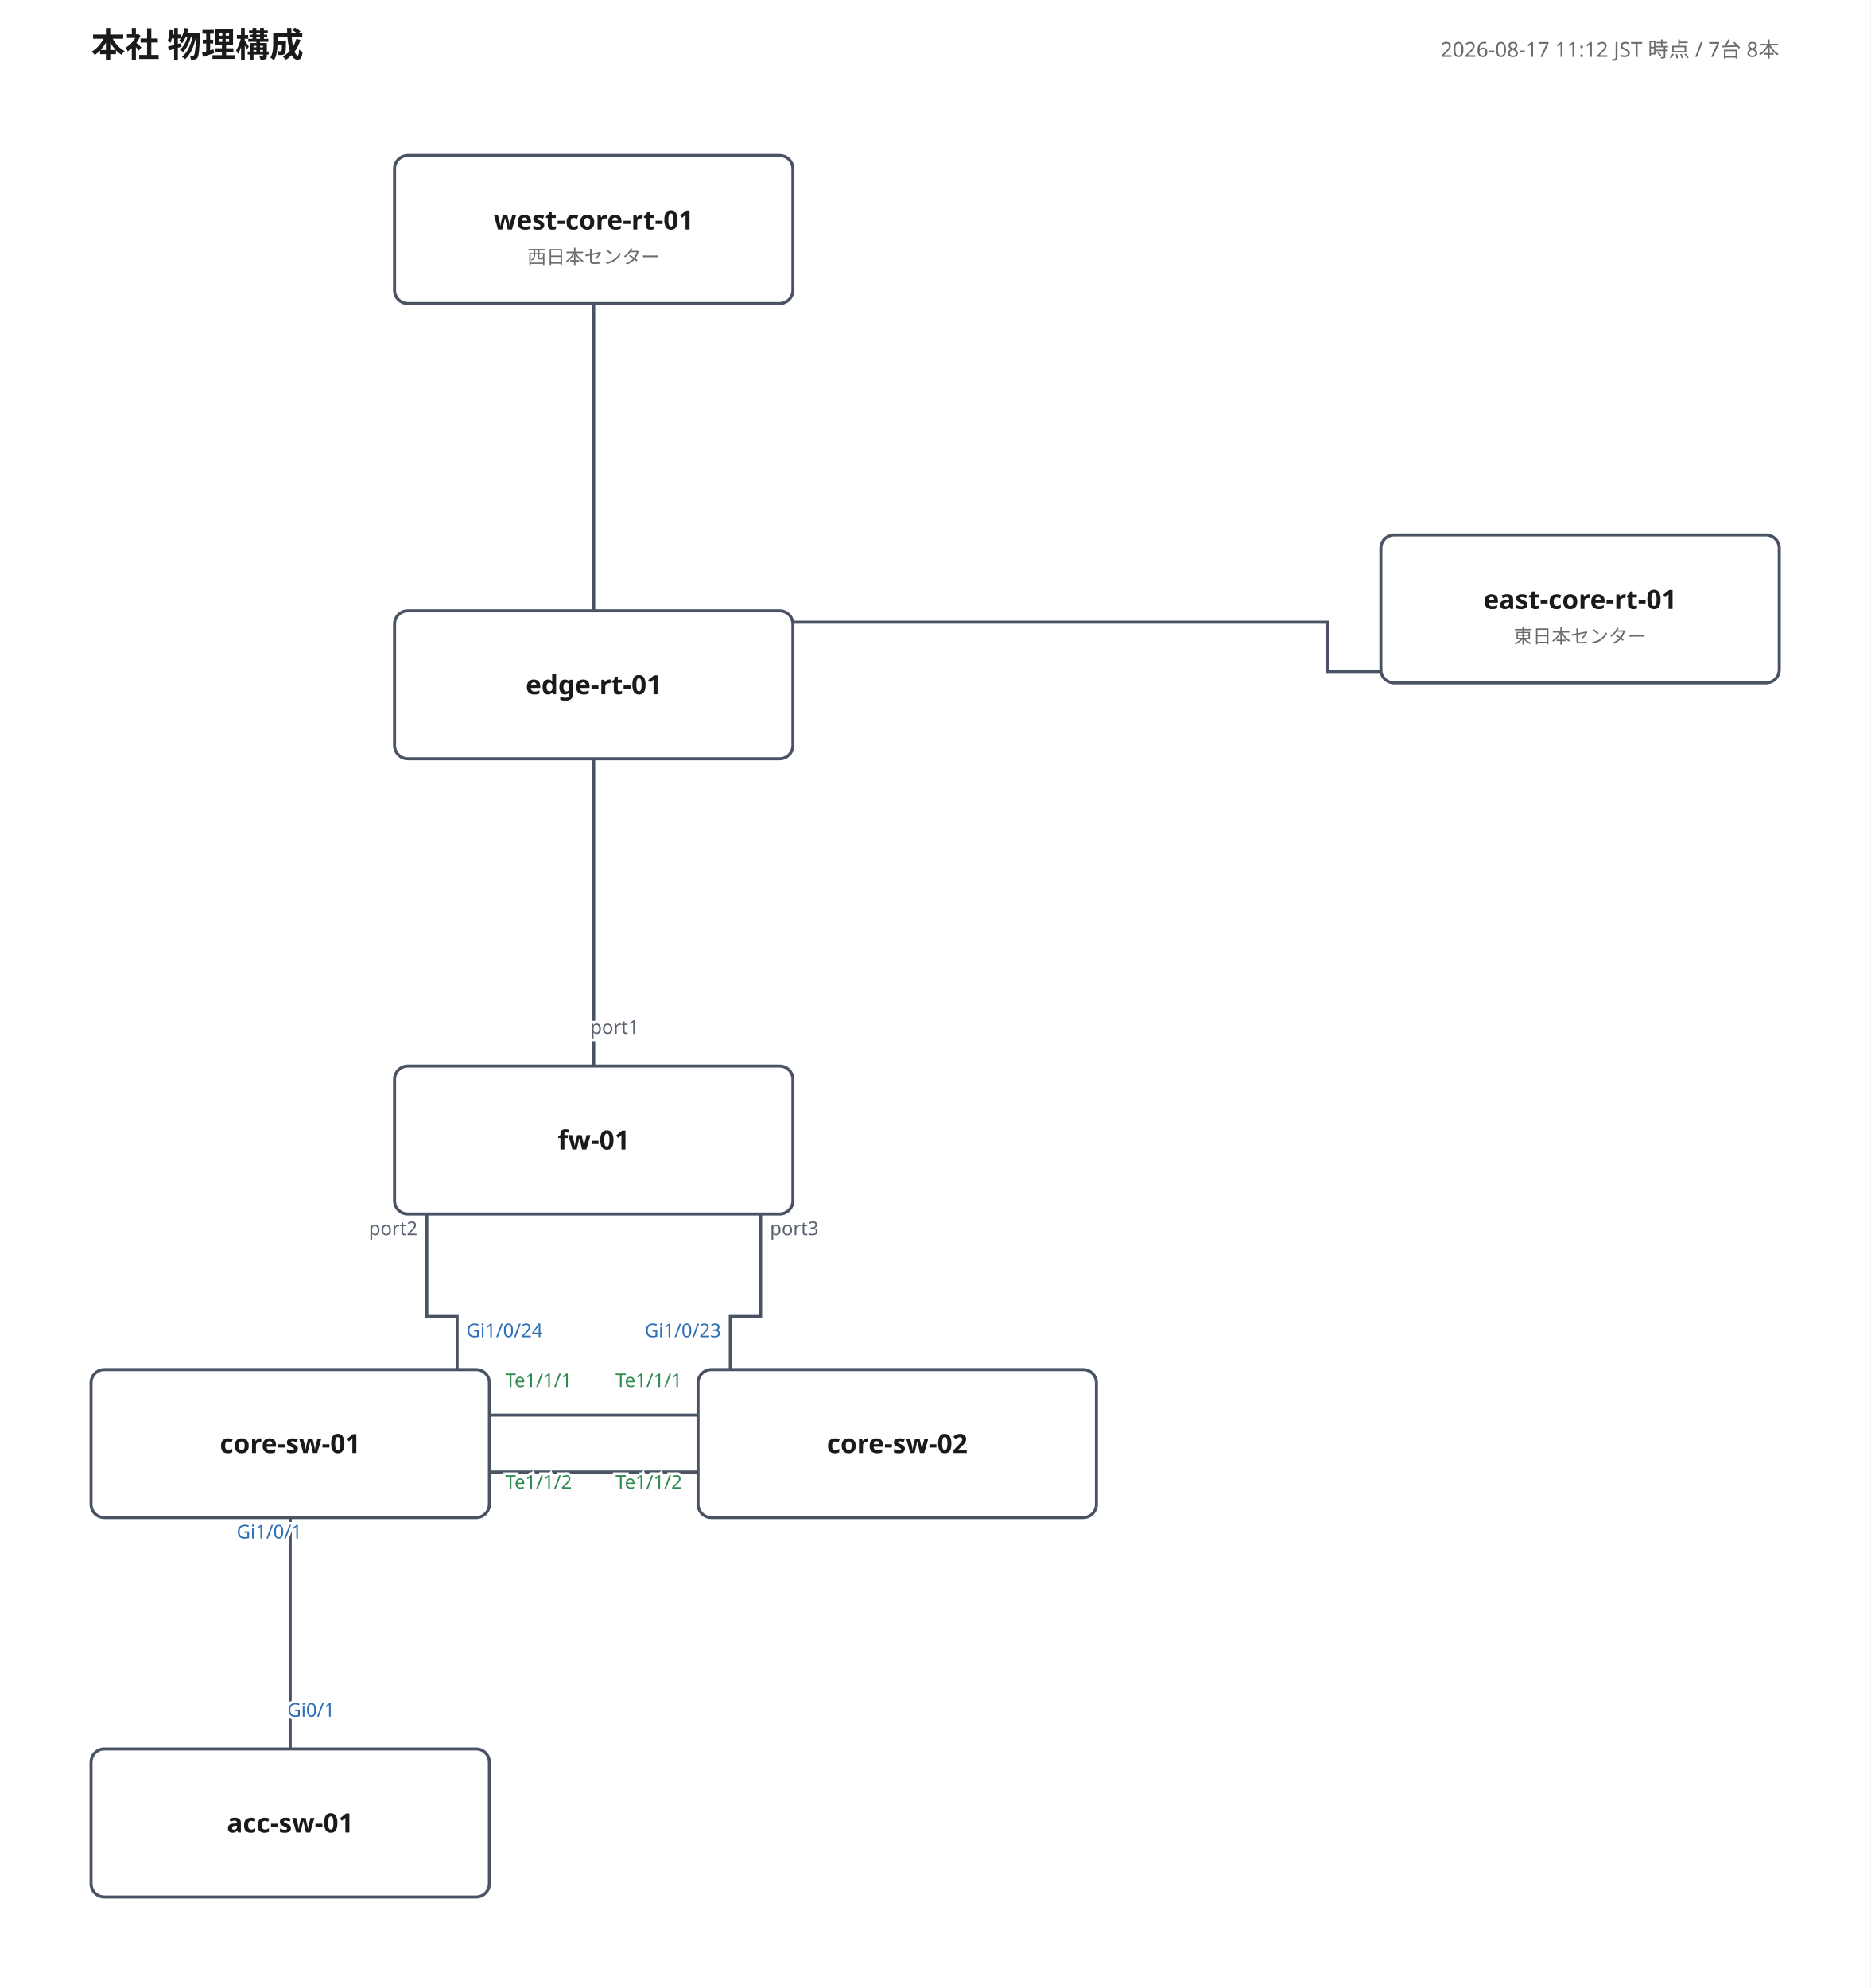
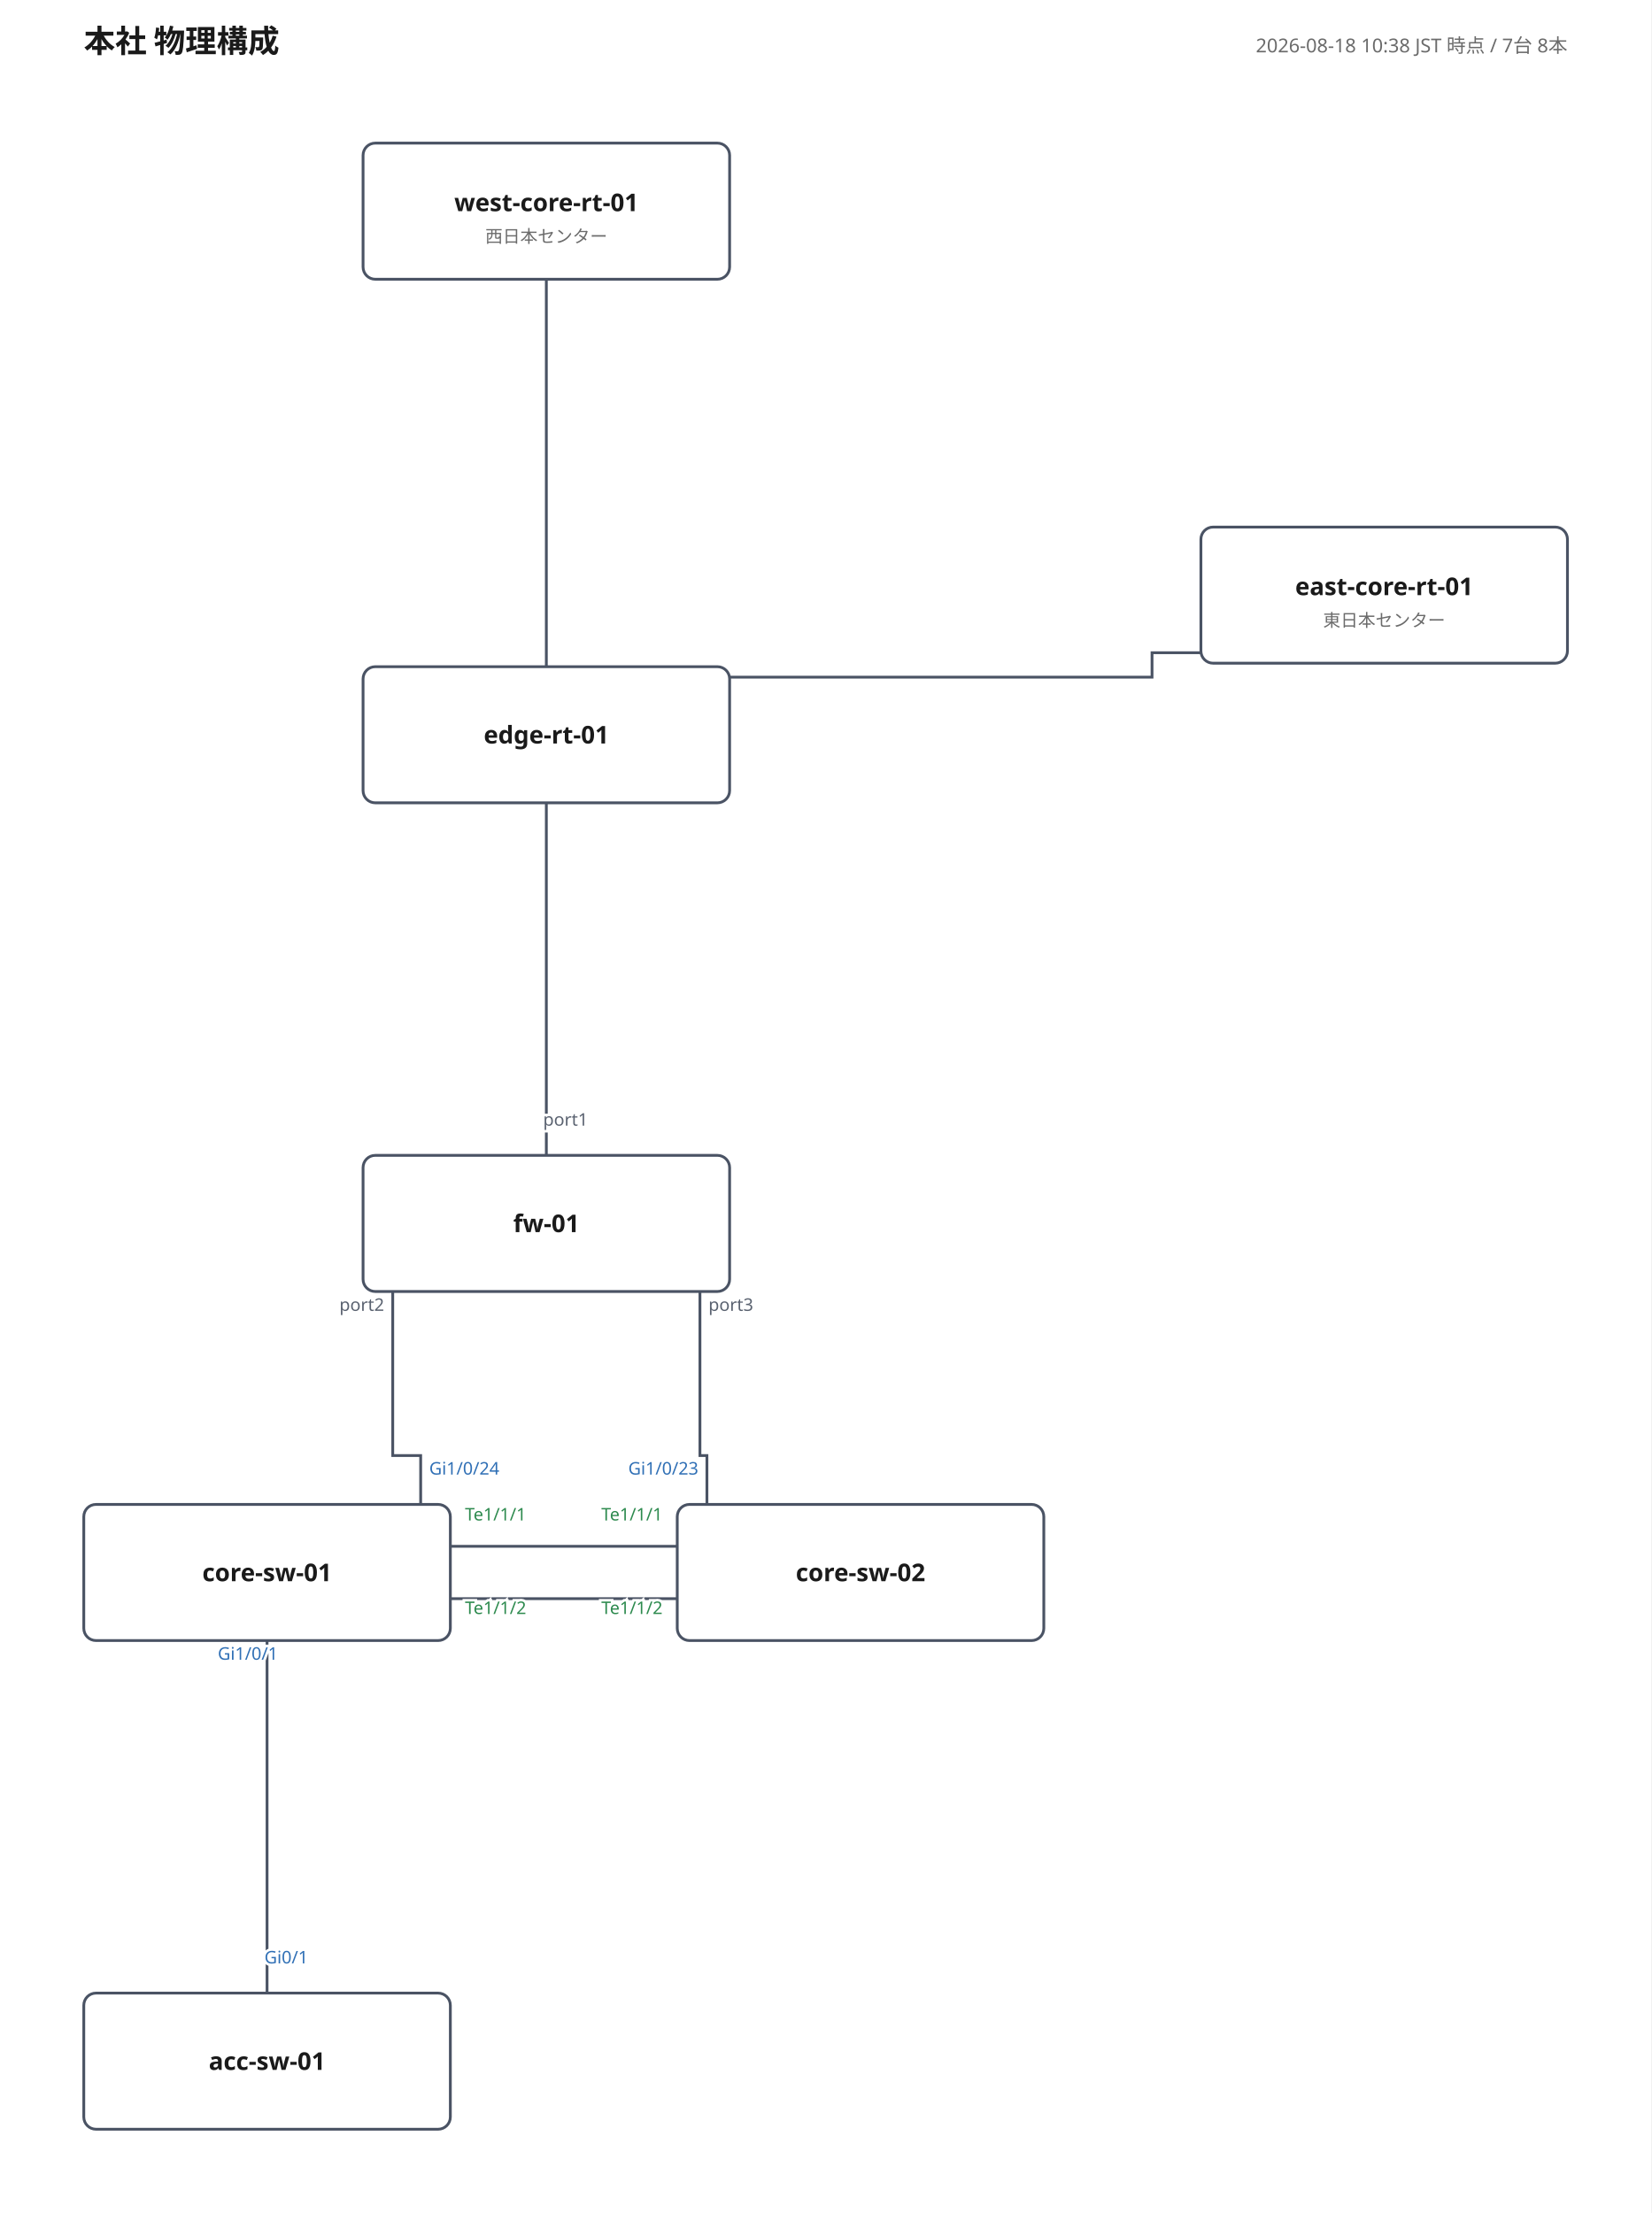
- <svg xmlns="http://www.w3.org/2000/svg" width="986" height="1048" viewBox="0 0 986 1048" font-family="'Yu Gothic', 'Hiragino Kaku Gothic ProN', Meiryo, 'Noto Sans JP', sans-serif">
+ <svg xmlns="http://www.w3.org/2000/svg" width="946" height="1268" viewBox="0 0 946 1268" font-family="'Yu Gothic', 'Hiragino Kaku Gothic ProN', Meiryo, 'Noto Sans JP', sans-serif">
  <rect width="100%" height="100%" fill="#ffffff" />
  <text x="48" y="30" font-size="18" font-weight="700" fill="#1a1a1a">本社 物理構成</text>
-   <text x="938" y="30" font-size="11" fill="#6b6b6b" text-anchor="end">2026-08-17 11:12 JST 時点 / 7台 8本</text>
-   <polyline points="313,400 313,562" fill="none" stroke="#4a5364" stroke-width="1.6" />
-   <text class="port-label" x="302.0" y="411.0" font-size="10" fill="#2f6fb5" text-anchor="middle" paint-order="stroke" stroke="#ffffff" stroke-width="3" />
-   <text class="port-label" x="324.0" y="545.0" font-size="10" fill="#5a6270" text-anchor="middle" paint-order="stroke" stroke="#ffffff" stroke-width="3">port1</text>
-   <polyline points="225,640 225,694 241,694 241,722" fill="none" stroke="#4a5364" stroke-width="1.6" />
-   <text class="port-label" x="220.1" y="651.1" font-size="10" fill="#5a6270" text-anchor="end" paint-order="stroke" stroke="#ffffff" stroke-width="3">port2</text>
-   <text class="port-label" x="245.9" y="704.9" font-size="10" fill="#2f6fb5" text-anchor="start" paint-order="stroke" stroke="#ffffff" stroke-width="3">Gi1/0/24</text>
-   <polyline points="401,640 401,694 385,694 385,722" fill="none" stroke="#4a5364" stroke-width="1.6" />
-   <text class="port-label" x="405.9" y="651.1" font-size="10" fill="#5a6270" text-anchor="start" paint-order="stroke" stroke="#ffffff" stroke-width="3">port3</text>
-   <text class="port-label" x="380.1" y="704.9" font-size="10" fill="#2f6fb5" text-anchor="end" paint-order="stroke" stroke="#ffffff" stroke-width="3">Gi1/0/23</text>
-   <polyline points="258,746 368,746" fill="none" stroke="#4a5364" stroke-width="1.6" />
-   <text class="port-label" x="266.4" y="731.2" font-size="10" fill="#2d8a4e" text-anchor="start" paint-order="stroke" stroke="#ffffff" stroke-width="3">Te1/1/1</text>
-   <text class="port-label" x="359.6" y="731.2" font-size="10" fill="#2d8a4e" text-anchor="end" paint-order="stroke" stroke="#ffffff" stroke-width="3">Te1/1/1</text>
-   <polyline points="258,776 368,776" fill="none" stroke="#4a5364" stroke-width="1.6" />
-   <text class="port-label" x="266.4" y="784.8" font-size="10" fill="#2d8a4e" text-anchor="start" paint-order="stroke" stroke="#ffffff" stroke-width="3">Te1/1/2</text>
-   <text class="port-label" x="359.6" y="784.8" font-size="10" fill="#2d8a4e" text-anchor="end" paint-order="stroke" stroke="#ffffff" stroke-width="3">Te1/1/2</text>
-   <polyline points="153,800 153,922" fill="none" stroke="#4a5364" stroke-width="1.6" />
-   <text class="port-label" x="142.0" y="811.0" font-size="10" fill="#2f6fb5" text-anchor="middle" paint-order="stroke" stroke="#ffffff" stroke-width="3">Gi1/0/1</text>
-   <text class="port-label" x="164.0" y="905.0" font-size="10" fill="#2f6fb5" text-anchor="middle" paint-order="stroke" stroke="#ffffff" stroke-width="3">Gi0/1</text>
-   <polyline points="418,328 700,328 700,354 728,354" fill="none" stroke="#4a5364" stroke-width="1.6" />
-   <text class="port-label" x="430.8" y="332.8" font-size="10" fill="#2f6fb5" text-anchor="start" paint-order="stroke" stroke="#ffffff" stroke-width="3" />
-   <text class="port-label" x="721.7" y="364.2" font-size="10" fill="#2f6fb5" text-anchor="end" paint-order="stroke" stroke="#ffffff" stroke-width="3" />
-   <polyline points="313,322 313,160" fill="none" stroke="#4a5364" stroke-width="1.6" />
-   <text class="port-label" x="324.0" y="305.0" font-size="10" fill="#2f6fb5" text-anchor="middle" paint-order="stroke" stroke="#ffffff" stroke-width="3" />
+   <text x="898" y="30" font-size="11" fill="#6b6b6b" text-anchor="end">2026-08-18 10:38 JST 時点 / 7台 8本</text>
+   <polyline points="313,460 313,662" fill="none" stroke="#4a5364" stroke-width="1.6" />
+   <text class="port-label" x="302.0" y="471.0" font-size="10" fill="#2f6fb5" text-anchor="middle" paint-order="stroke" stroke="#ffffff" stroke-width="3" />
+   <text class="port-label" x="324.0" y="645.0" font-size="10" fill="#5a6270" text-anchor="middle" paint-order="stroke" stroke="#ffffff" stroke-width="3">port1</text>
+   <polyline points="225,740 225,834 241,834 241,862" fill="none" stroke="#4a5364" stroke-width="1.6" />
+   <text class="port-label" x="220.1" y="751.1" font-size="10" fill="#5a6270" text-anchor="end" paint-order="stroke" stroke="#ffffff" stroke-width="3">port2</text>
+   <text class="port-label" x="245.9" y="844.9" font-size="10" fill="#2f6fb5" text-anchor="start" paint-order="stroke" stroke="#ffffff" stroke-width="3">Gi1/0/24</text>
+   <polyline points="401,740 401,834 405,834 405,862" fill="none" stroke="#4a5364" stroke-width="1.6" />
+   <text class="port-label" x="405.9" y="751.1" font-size="10" fill="#5a6270" text-anchor="start" paint-order="stroke" stroke="#ffffff" stroke-width="3">port3</text>
+   <text class="port-label" x="400.1" y="844.9" font-size="10" fill="#2f6fb5" text-anchor="end" paint-order="stroke" stroke="#ffffff" stroke-width="3">Gi1/0/23</text>
+   <polyline points="258,886 388,886" fill="none" stroke="#4a5364" stroke-width="1.6" />
+   <text class="port-label" x="266.4" y="871.2" font-size="10" fill="#2d8a4e" text-anchor="start" paint-order="stroke" stroke="#ffffff" stroke-width="3">Te1/1/1</text>
+   <text class="port-label" x="379.6" y="871.2" font-size="10" fill="#2d8a4e" text-anchor="end" paint-order="stroke" stroke="#ffffff" stroke-width="3">Te1/1/1</text>
+   <polyline points="258,916 388,916" fill="none" stroke="#4a5364" stroke-width="1.6" />
+   <text class="port-label" x="266.4" y="924.8" font-size="10" fill="#2d8a4e" text-anchor="start" paint-order="stroke" stroke="#ffffff" stroke-width="3">Te1/1/2</text>
+   <text class="port-label" x="379.6" y="924.8" font-size="10" fill="#2d8a4e" text-anchor="end" paint-order="stroke" stroke="#ffffff" stroke-width="3">Te1/1/2</text>
+   <polyline points="153,940 153,1142" fill="none" stroke="#4a5364" stroke-width="1.6" />
+   <text class="port-label" x="142.0" y="951.0" font-size="10" fill="#2f6fb5" text-anchor="middle" paint-order="stroke" stroke="#ffffff" stroke-width="3">Gi1/0/1</text>
+   <text class="port-label" x="164.0" y="1125.0" font-size="10" fill="#2f6fb5" text-anchor="middle" paint-order="stroke" stroke="#ffffff" stroke-width="3">Gi0/1</text>
+   <polyline points="418,388 660,388 660,374 688,374" fill="none" stroke="#4a5364" stroke-width="1.6" />
+   <text class="port-label" x="430.8" y="392.8" font-size="10" fill="#2f6fb5" text-anchor="start" paint-order="stroke" stroke="#ffffff" stroke-width="3" />
+   <text class="port-label" x="681.7" y="384.2" font-size="10" fill="#2f6fb5" text-anchor="end" paint-order="stroke" stroke="#ffffff" stroke-width="3" />
+   <polyline points="313,382 313,160" fill="none" stroke="#4a5364" stroke-width="1.6" />
+   <text class="port-label" x="324.0" y="365.0" font-size="10" fill="#2f6fb5" text-anchor="middle" paint-order="stroke" stroke="#ffffff" stroke-width="3" />
  <text class="port-label" x="302.0" y="171.0" font-size="10" fill="#2f6fb5" text-anchor="middle" paint-order="stroke" stroke="#ffffff" stroke-width="3" />
  <g>
-     <rect x="208" y="322" width="210" height="78" rx="7" fill="#ffffff" stroke="#4a5364" stroke-width="1.6" />
-     <text x="313" y="366" font-size="14" font-weight="700" fill="#1a1a1a" text-anchor="middle">edge-rt-01</text>
+     <rect x="208" y="382" width="210" height="78" rx="7" fill="#ffffff" stroke="#4a5364" stroke-width="1.6" />
+     <text x="313" y="426" font-size="14" font-weight="700" fill="#1a1a1a" text-anchor="middle">edge-rt-01</text>
  </g>
  <g>
-     <rect x="728" y="282" width="210" height="78" rx="7" fill="#ffffff" stroke="#4a5364" stroke-width="1.6" />
-     <text x="833" y="321" font-size="14" font-weight="700" fill="#1a1a1a" text-anchor="middle">east-core-rt-01</text>
-     <text x="833" y="339" font-size="10" fill="#6b6b6b" text-anchor="middle">東日本センター</text>
+     <rect x="688" y="302" width="210" height="78" rx="7" fill="#ffffff" stroke="#4a5364" stroke-width="1.6" />
+     <text x="793" y="341" font-size="14" font-weight="700" fill="#1a1a1a" text-anchor="middle">east-core-rt-01</text>
+     <text x="793" y="359" font-size="10" fill="#6b6b6b" text-anchor="middle">東日本センター</text>
  </g>
  <g>
    <rect x="208" y="82" width="210" height="78" rx="7" fill="#ffffff" stroke="#4a5364" stroke-width="1.6" />
    <text x="313" y="121" font-size="14" font-weight="700" fill="#1a1a1a" text-anchor="middle">west-core-rt-01</text>
    <text x="313" y="139" font-size="10" fill="#6b6b6b" text-anchor="middle">西日本センター</text>
  </g>
  <g>
-     <rect x="208" y="562" width="210" height="78" rx="7" fill="#ffffff" stroke="#4a5364" stroke-width="1.6" />
-     <text x="313" y="606" font-size="14" font-weight="700" fill="#1a1a1a" text-anchor="middle">fw-01</text>
+     <rect x="208" y="662" width="210" height="78" rx="7" fill="#ffffff" stroke="#4a5364" stroke-width="1.6" />
+     <text x="313" y="706" font-size="14" font-weight="700" fill="#1a1a1a" text-anchor="middle">fw-01</text>
  </g>
  <g>
-     <rect x="48" y="722" width="210" height="78" rx="7" fill="#ffffff" stroke="#4a5364" stroke-width="1.6" />
-     <text x="153" y="766" font-size="14" font-weight="700" fill="#1a1a1a" text-anchor="middle">core-sw-01</text>
+     <rect x="48" y="862" width="210" height="78" rx="7" fill="#ffffff" stroke="#4a5364" stroke-width="1.6" />
+     <text x="153" y="906" font-size="14" font-weight="700" fill="#1a1a1a" text-anchor="middle">core-sw-01</text>
  </g>
  <g>
-     <rect x="368" y="722" width="210" height="78" rx="7" fill="#ffffff" stroke="#4a5364" stroke-width="1.6" />
-     <text x="473" y="766" font-size="14" font-weight="700" fill="#1a1a1a" text-anchor="middle">core-sw-02</text>
+     <rect x="388" y="862" width="210" height="78" rx="7" fill="#ffffff" stroke="#4a5364" stroke-width="1.6" />
+     <text x="493" y="906" font-size="14" font-weight="700" fill="#1a1a1a" text-anchor="middle">core-sw-02</text>
  </g>
  <g>
-     <rect x="48" y="922" width="210" height="78" rx="7" fill="#ffffff" stroke="#4a5364" stroke-width="1.6" />
-     <text x="153" y="966" font-size="14" font-weight="700" fill="#1a1a1a" text-anchor="middle">acc-sw-01</text>
+     <rect x="48" y="1142" width="210" height="78" rx="7" fill="#ffffff" stroke="#4a5364" stroke-width="1.6" />
+     <text x="153" y="1186" font-size="14" font-weight="700" fill="#1a1a1a" text-anchor="middle">acc-sw-01</text>
  </g>
</svg>
